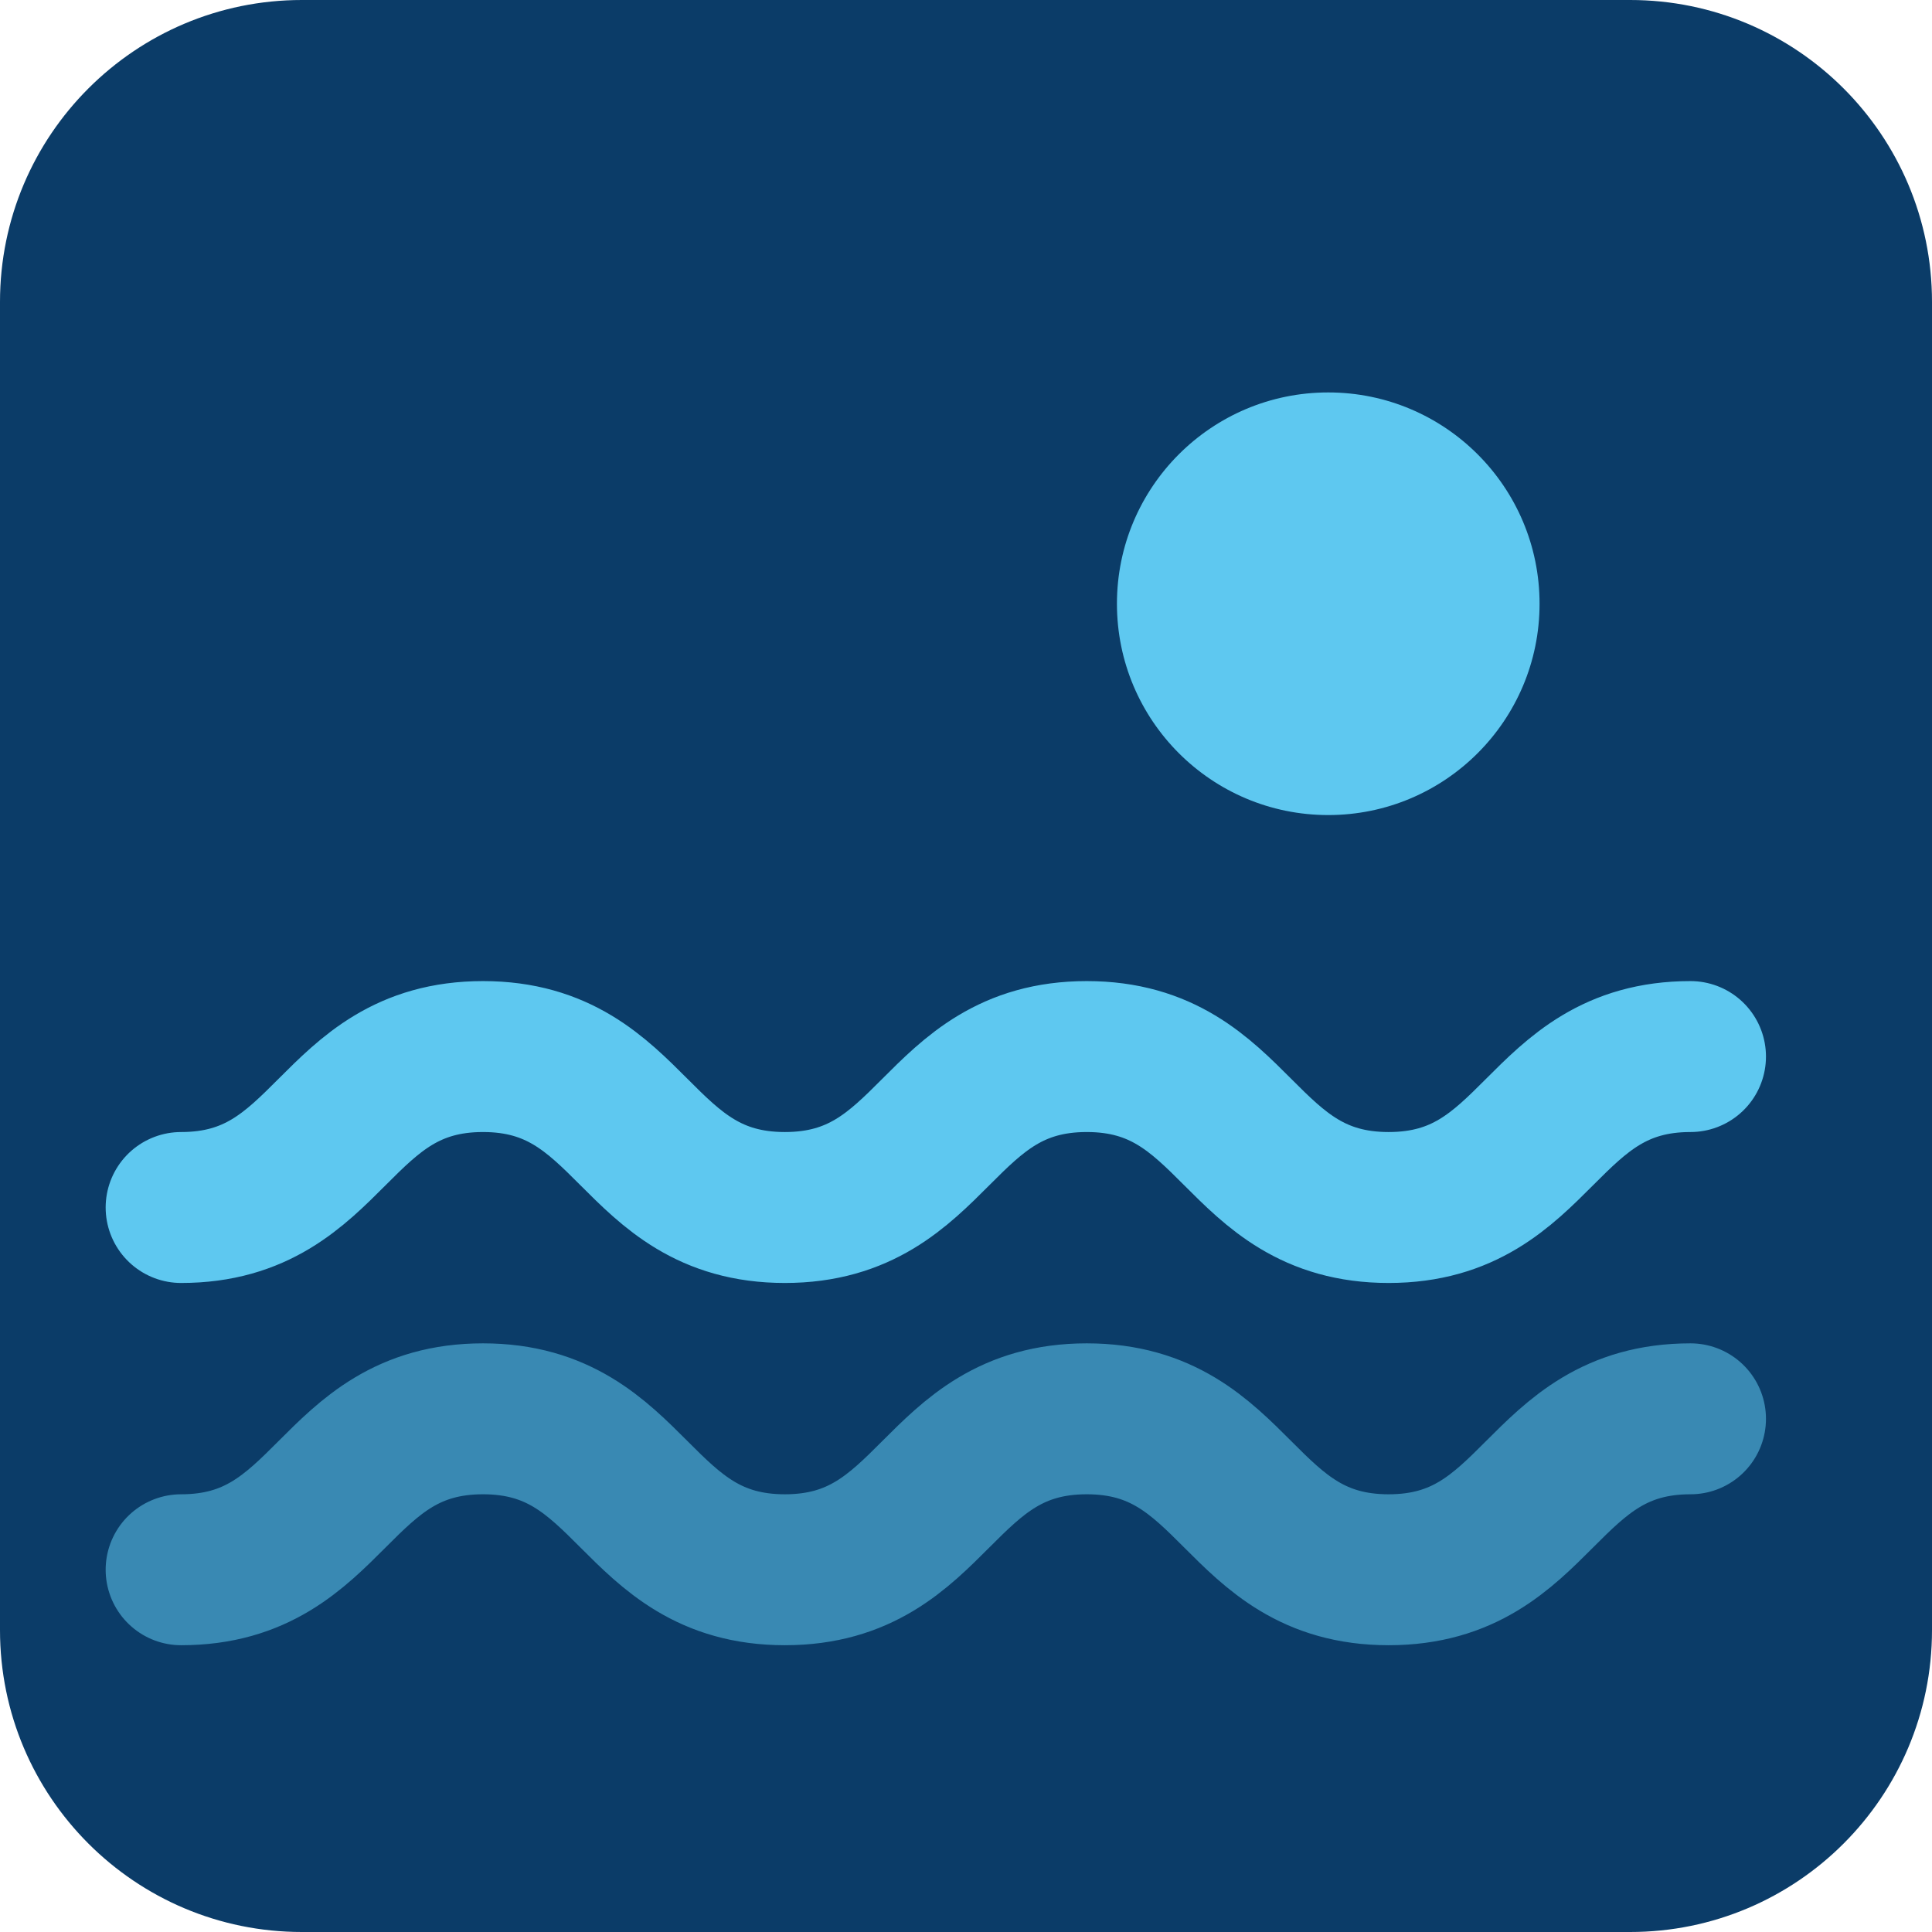
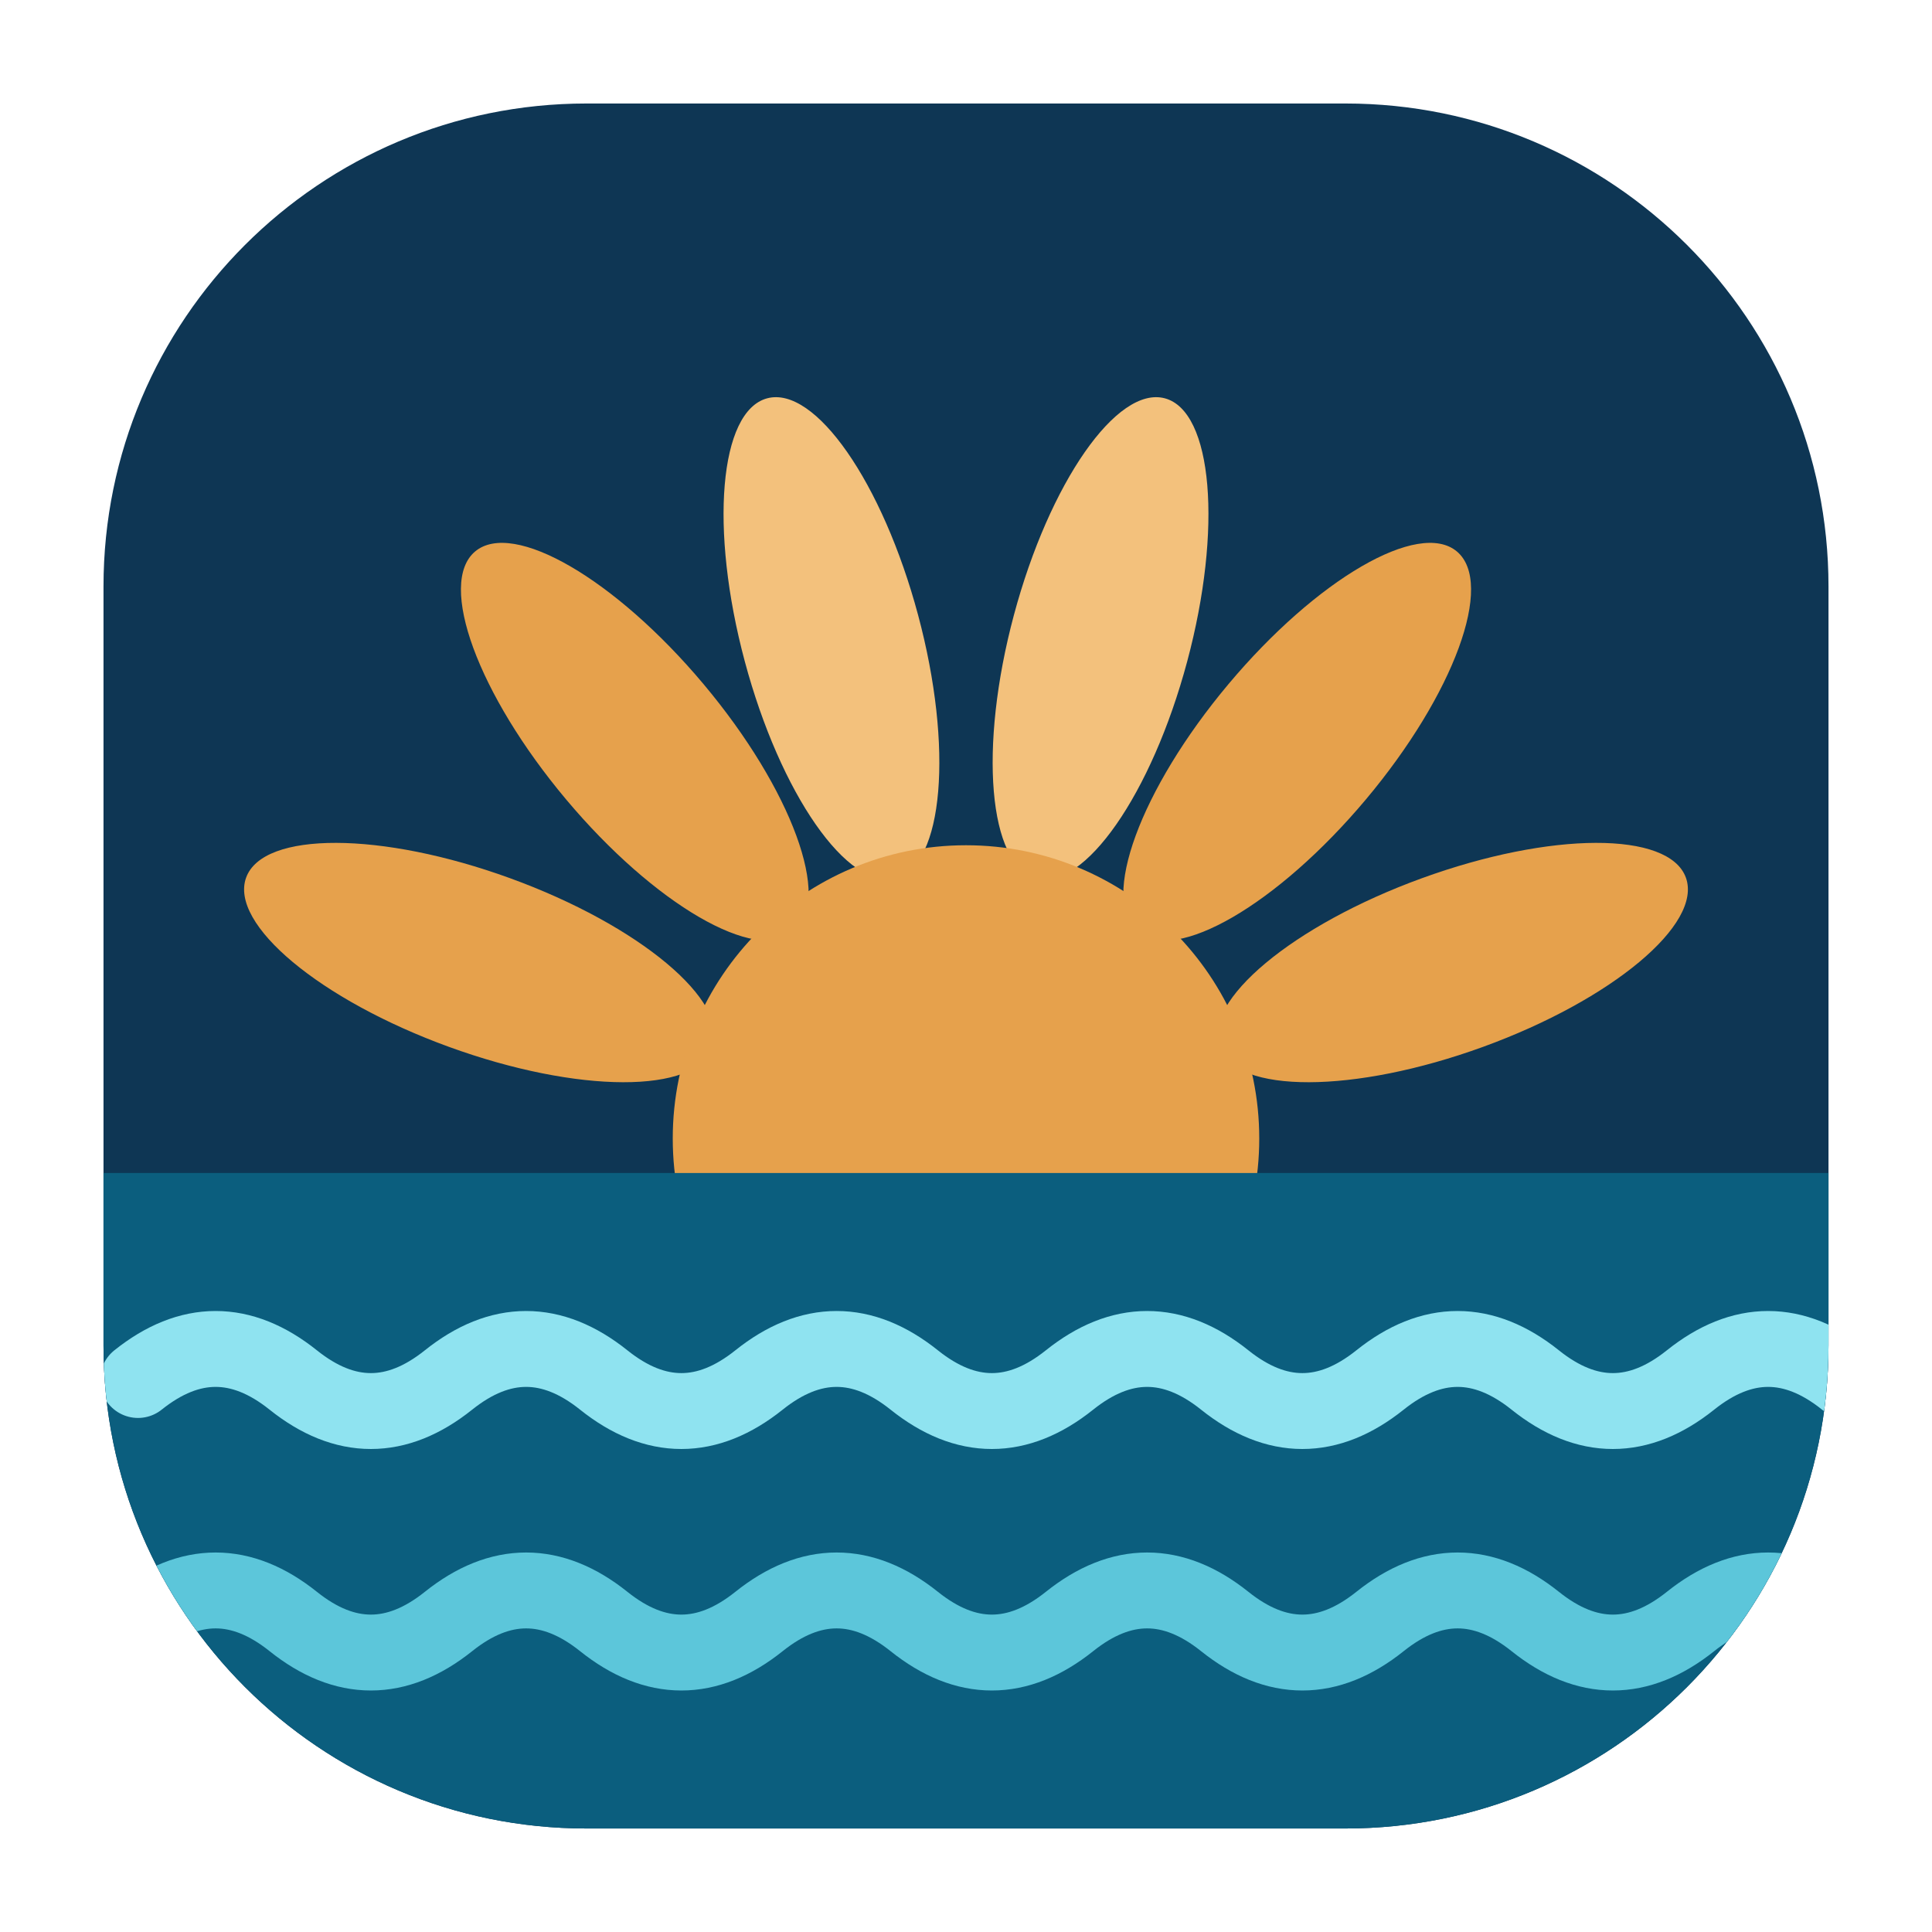
- <svg xmlns="http://www.w3.org/2000/svg" viewBox="0 0 64 64">
-   <rect width="64" height="64" rx="10" fill="#0b3c68" />
-   <path d="M6 40c5 0 5-5 10-5s5 5 10 5 5-5 10-5 5 5 10 5 5-5 10-5" stroke="#5ec8f0" stroke-width="5" fill="none" stroke-linecap="round" />
-   <path d="M6 52c5 0 5-5 10-5s5 5 10 5 5-5 10-5 5 5 10 5 5-5 10-5" stroke="#5ec8f0" stroke-width="5" fill="none" stroke-linecap="round" opacity=".55" />
-   <circle cx="44" cy="20" r="7" fill="#5ec8f0" />
+ <svg xmlns="http://www.w3.org/2000/svg" viewBox="0 0 56 56" width="56" height="56">
+   <defs>
+     <clipPath id="ppc">
+       <rect x="3" y="3" width="50" height="50" rx="14" />
+     </clipPath>
+   </defs>
+   <rect x="3" y="3" width="50" height="50" rx="14" fill="#0e3654" />
+   <g clip-path="url(#ppc)">
+     <ellipse cx="13.9" cy="27.9" rx="2.6" ry="7.2" fill="#e6a14c" transform="rotate(-70 13.9 27.9)" />
+     <ellipse cx="18.4" cy="21.5" rx="2.6" ry="7.2" fill="#e6a14c" transform="rotate(-40 18.4 21.5)" />
+     <ellipse cx="24.1" cy="18.5" rx="2.6" ry="7.2" fill="#f3c17c" transform="rotate(-15 24.1 18.5)" />
+     <ellipse cx="31.9" cy="18.5" rx="2.6" ry="7.2" fill="#f3c17c" transform="rotate(15 31.9 18.5)" />
+     <ellipse cx="37.6" cy="21.5" rx="2.6" ry="7.2" fill="#e6a14c" transform="rotate(40 37.6 21.5)" />
+     <ellipse cx="42.1" cy="27.9" rx="2.6" ry="7.2" fill="#e6a14c" transform="rotate(70 42.1 27.9)" />
+     <circle cx="28" cy="33" r="8.5" fill="#e6a14c" />
+     <rect x="0" y="34" width="56" height="30" fill="#0b5e7e" />
+     <path d="M4,40 q2.25,-1.8 4.5,0 t4.5,0 q2.25,-1.8 4.5,0 t4.5,0 q2.25,-1.8 4.5,0 t4.5,0 q2.25,-1.8 4.5,0 t4.5,0 q2.25,-1.8 4.5,0 t4.5,0 q2.25,-1.8 4.5,0 t4.5,0" fill="none" stroke="#8fe3f0" stroke-width="2.2" stroke-linecap="round" />
+     <path d="M4,47 q2.25,-1.8 4.5,0 t4.5,0 q2.25,-1.8 4.5,0 t4.5,0 q2.25,-1.8 4.5,0 t4.5,0 q2.25,-1.8 4.5,0 t4.5,0 q2.25,-1.8 4.5,0 t4.5,0 q2.25,-1.8 4.5,0 t4.5,0" fill="none" stroke="#5cc6da" stroke-width="2.2" stroke-linecap="round" />
+   </g>
</svg>
